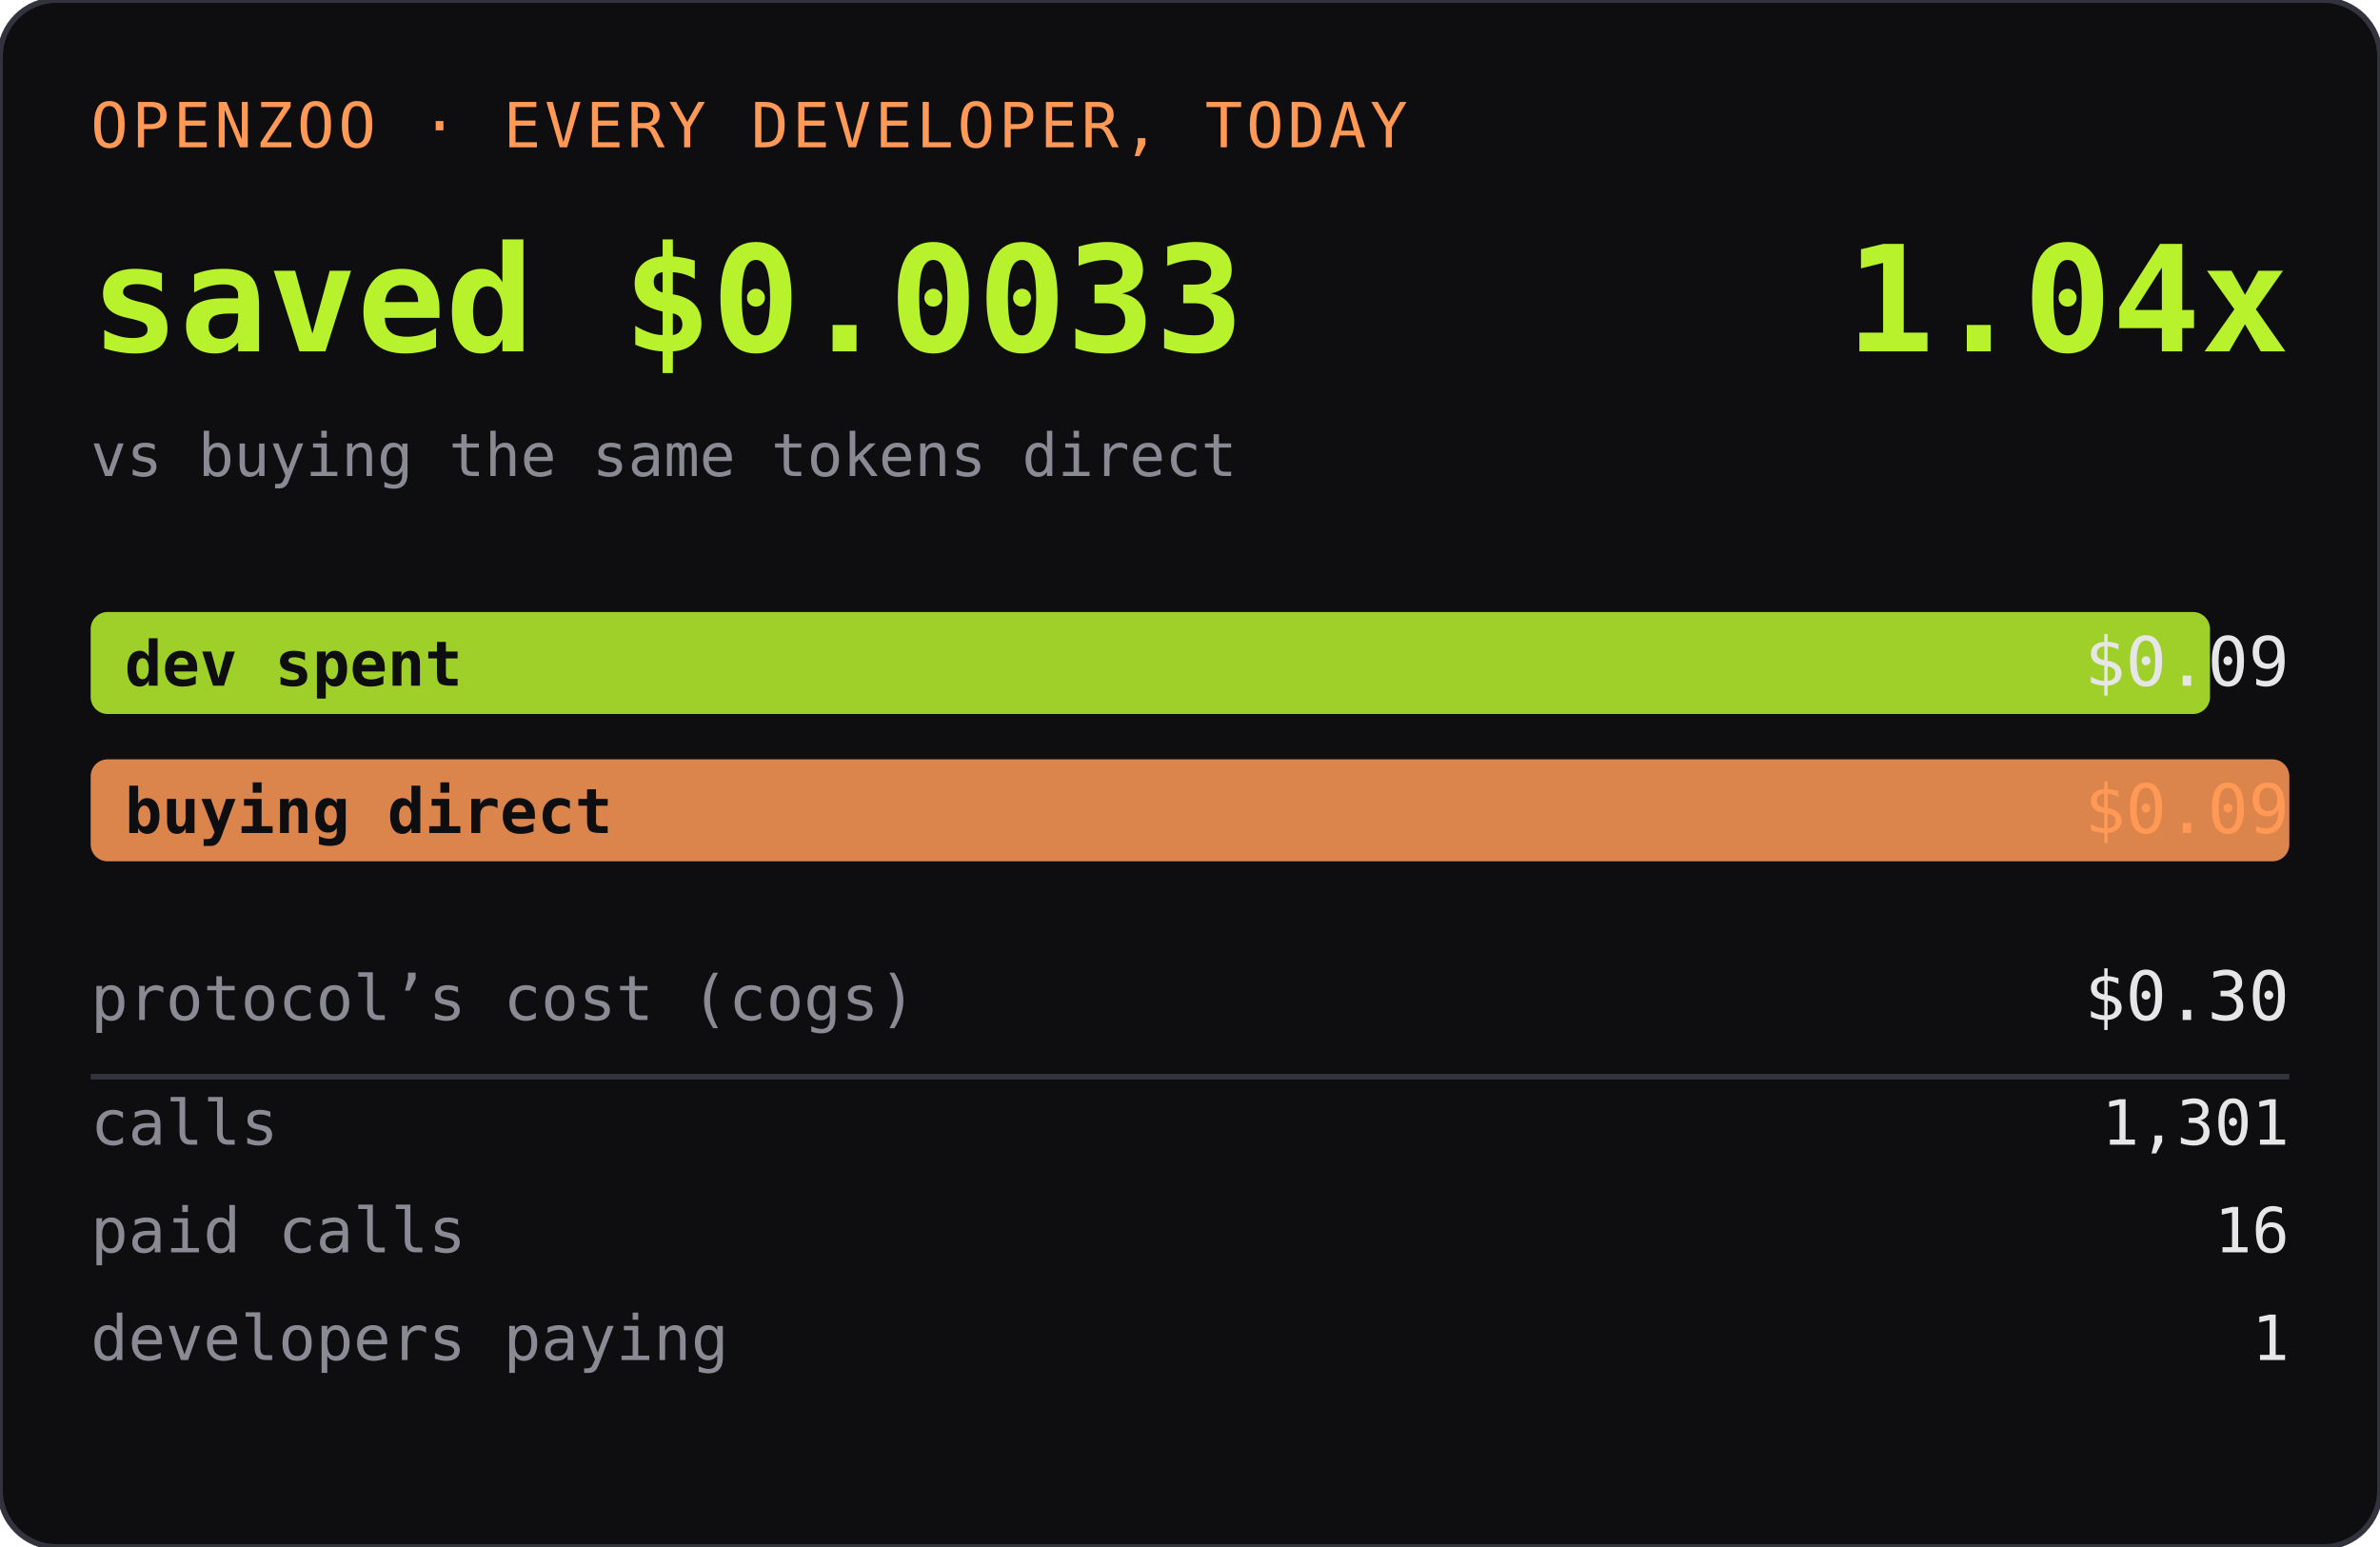
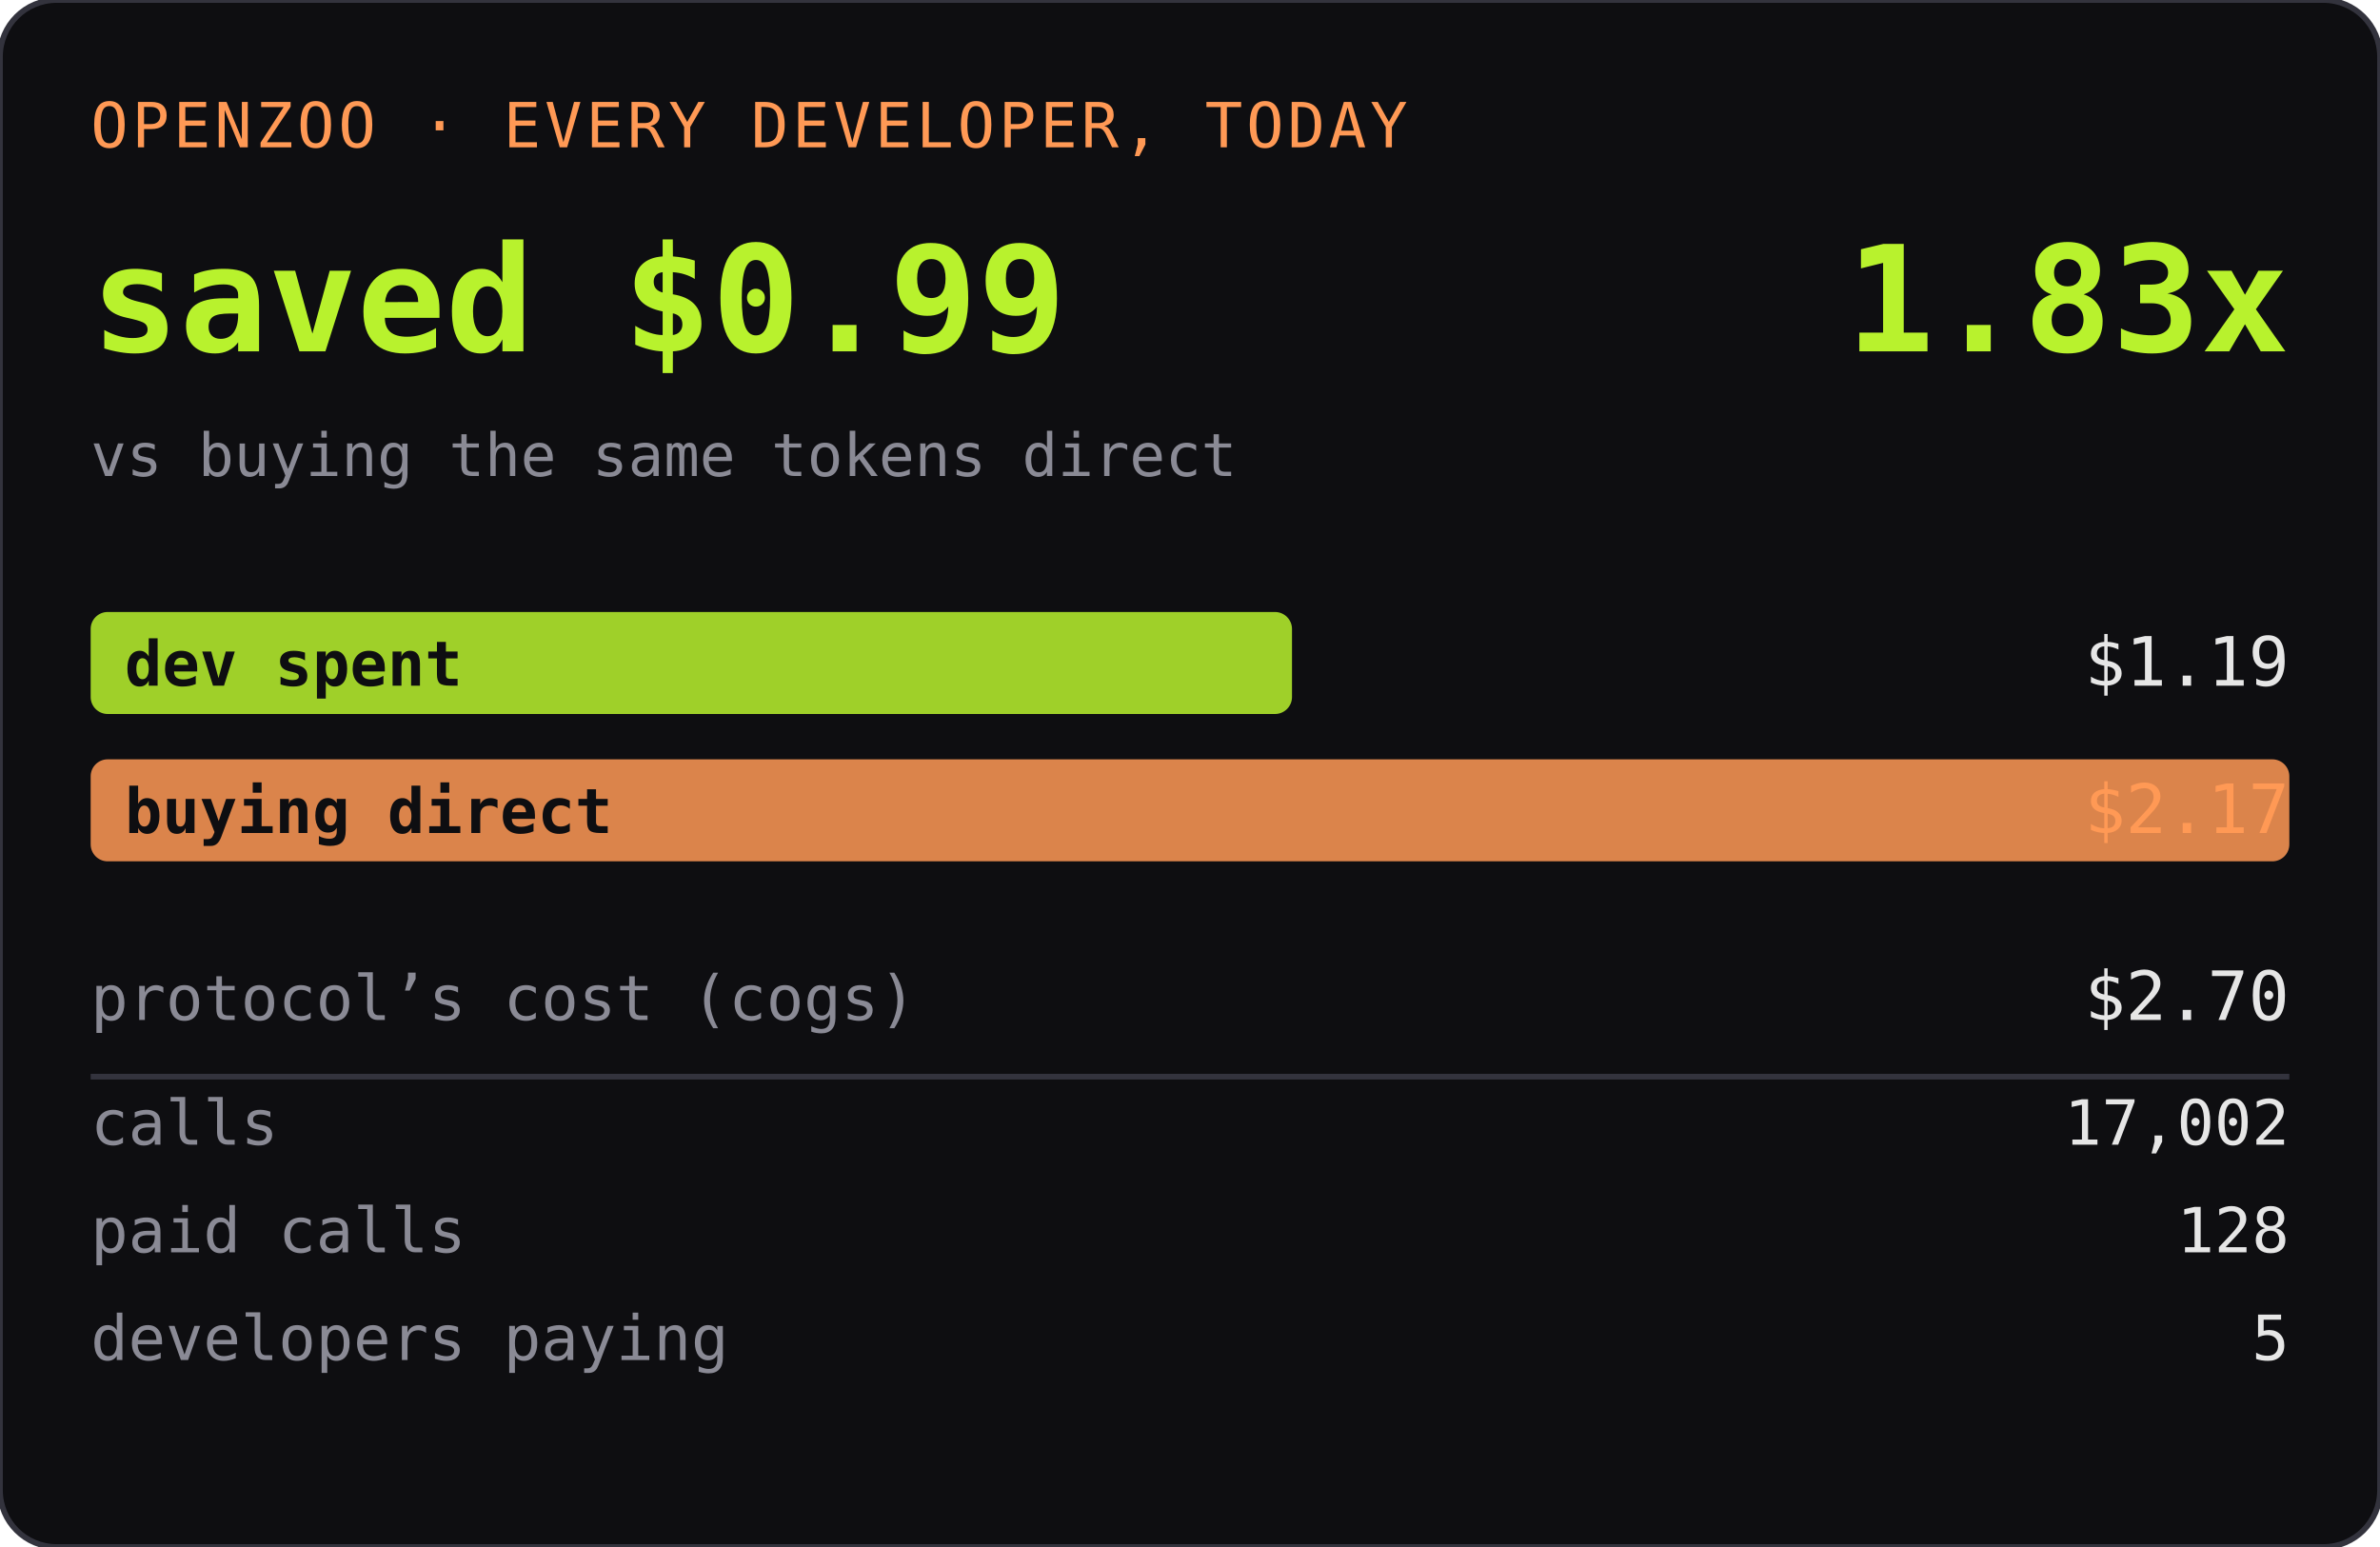
<svg xmlns="http://www.w3.org/2000/svg" width="420" height="273" role="img" aria-label="OPENZOO · EVERY DEVELOPER, TODAY">
  <rect width="420" height="273" rx="10" fill="#0e0e11" />
  <rect width="420" height="273" rx="10" fill="none" stroke="#33333d" />
  <text x="16" y="26" font-family="ui-monospace,SFMono-Regular,Menlo,monospace" font-size="11" fill="#ff9955" letter-spacing="0.06em">OPENZOO · EVERY DEVELOPER, TODAY</text>
-   <text x="16" y="62" font-family="ui-monospace,SFMono-Regular,Menlo,monospace" font-size="26" font-weight="600" fill="#b8f22d">saved $0.0033</text>
-   <text x="404" y="62" text-anchor="end" font-family="ui-monospace,SFMono-Regular,Menlo,monospace" font-size="26" font-weight="600" fill="#b8f22d">1.04x</text>
+   <text x="16" y="62" font-family="ui-monospace,SFMono-Regular,Menlo,monospace" font-size="26" font-weight="600" fill="#b8f22d">saved $0.99</text>
+   <text x="404" y="62" text-anchor="end" font-family="ui-monospace,SFMono-Regular,Menlo,monospace" font-size="26" font-weight="600" fill="#b8f22d">1.83x</text>
  <text x="16" y="84" font-family="ui-monospace,SFMono-Regular,Menlo,monospace" font-size="10.5" fill="#8a8a95">vs buying the same tokens direct</text>
-   <rect x="16" y="108" width="374" height="18" rx="3" fill="#b8f22d" opacity="0.85" />
+   <rect x="16" y="108" width="212" height="18" rx="3" fill="#b8f22d" opacity="0.85" />
  <text x="22" y="121" font-family="ui-monospace,SFMono-Regular,Menlo,monospace" font-size="11" fill="#0e0e11" font-weight="600">dev spent</text>
-   <text x="404" y="121" text-anchor="end" font-family="ui-monospace,SFMono-Regular,Menlo,monospace" font-size="12" fill="#e6e6e6">$0.09</text>
+   <text x="404" y="121" text-anchor="end" font-family="ui-monospace,SFMono-Regular,Menlo,monospace" font-size="12" fill="#e6e6e6">$1.19</text>
  <rect x="16" y="134" width="388" height="18" rx="3" fill="#ff9955" opacity="0.85" />
  <text x="22" y="147" font-family="ui-monospace,SFMono-Regular,Menlo,monospace" font-size="11" fill="#0e0e11" font-weight="600">buying direct</text>
-   <text x="404" y="147" text-anchor="end" font-family="ui-monospace,SFMono-Regular,Menlo,monospace" font-size="12" fill="#ff9955">$0.09</text>
+   <text x="404" y="147" text-anchor="end" font-family="ui-monospace,SFMono-Regular,Menlo,monospace" font-size="12" fill="#ff9955">$2.17</text>
  <text x="16" y="180" font-family="ui-monospace,SFMono-Regular,Menlo,monospace" font-size="11" fill="#8a8a95">protocol’s cost (cogs)</text>
-   <text x="404" y="180" text-anchor="end" font-family="ui-monospace,SFMono-Regular,Menlo,monospace" font-size="12" fill="#e6e6e6">$0.30</text>
+   <text x="404" y="180" text-anchor="end" font-family="ui-monospace,SFMono-Regular,Menlo,monospace" font-size="12" fill="#e6e6e6">$2.70</text>
  <line x1="16" y1="190" x2="404" y2="190" stroke="#33333d" />
  <text x="16" y="202" font-family="ui-monospace,SFMono-Regular,Menlo,monospace" font-size="11" fill="#8a8a95">calls</text>
-   <text x="404" y="202" text-anchor="end" font-family="ui-monospace,SFMono-Regular,Menlo,monospace" font-size="11" fill="#e6e6e6">1,301</text>
+   <text x="404" y="202" text-anchor="end" font-family="ui-monospace,SFMono-Regular,Menlo,monospace" font-size="11" fill="#e6e6e6">17,002</text>
  <text x="16" y="221" font-family="ui-monospace,SFMono-Regular,Menlo,monospace" font-size="11" fill="#8a8a95">paid calls</text>
-   <text x="404" y="221" text-anchor="end" font-family="ui-monospace,SFMono-Regular,Menlo,monospace" font-size="11" fill="#e6e6e6">16</text>
+   <text x="404" y="221" text-anchor="end" font-family="ui-monospace,SFMono-Regular,Menlo,monospace" font-size="11" fill="#e6e6e6">128</text>
  <text x="16" y="240" font-family="ui-monospace,SFMono-Regular,Menlo,monospace" font-size="11" fill="#8a8a95">developers paying</text>
-   <text x="404" y="240" text-anchor="end" font-family="ui-monospace,SFMono-Regular,Menlo,monospace" font-size="11" fill="#e6e6e6">1</text>
+   <text x="404" y="240" text-anchor="end" font-family="ui-monospace,SFMono-Regular,Menlo,monospace" font-size="11" fill="#e6e6e6">5</text>
</svg>
